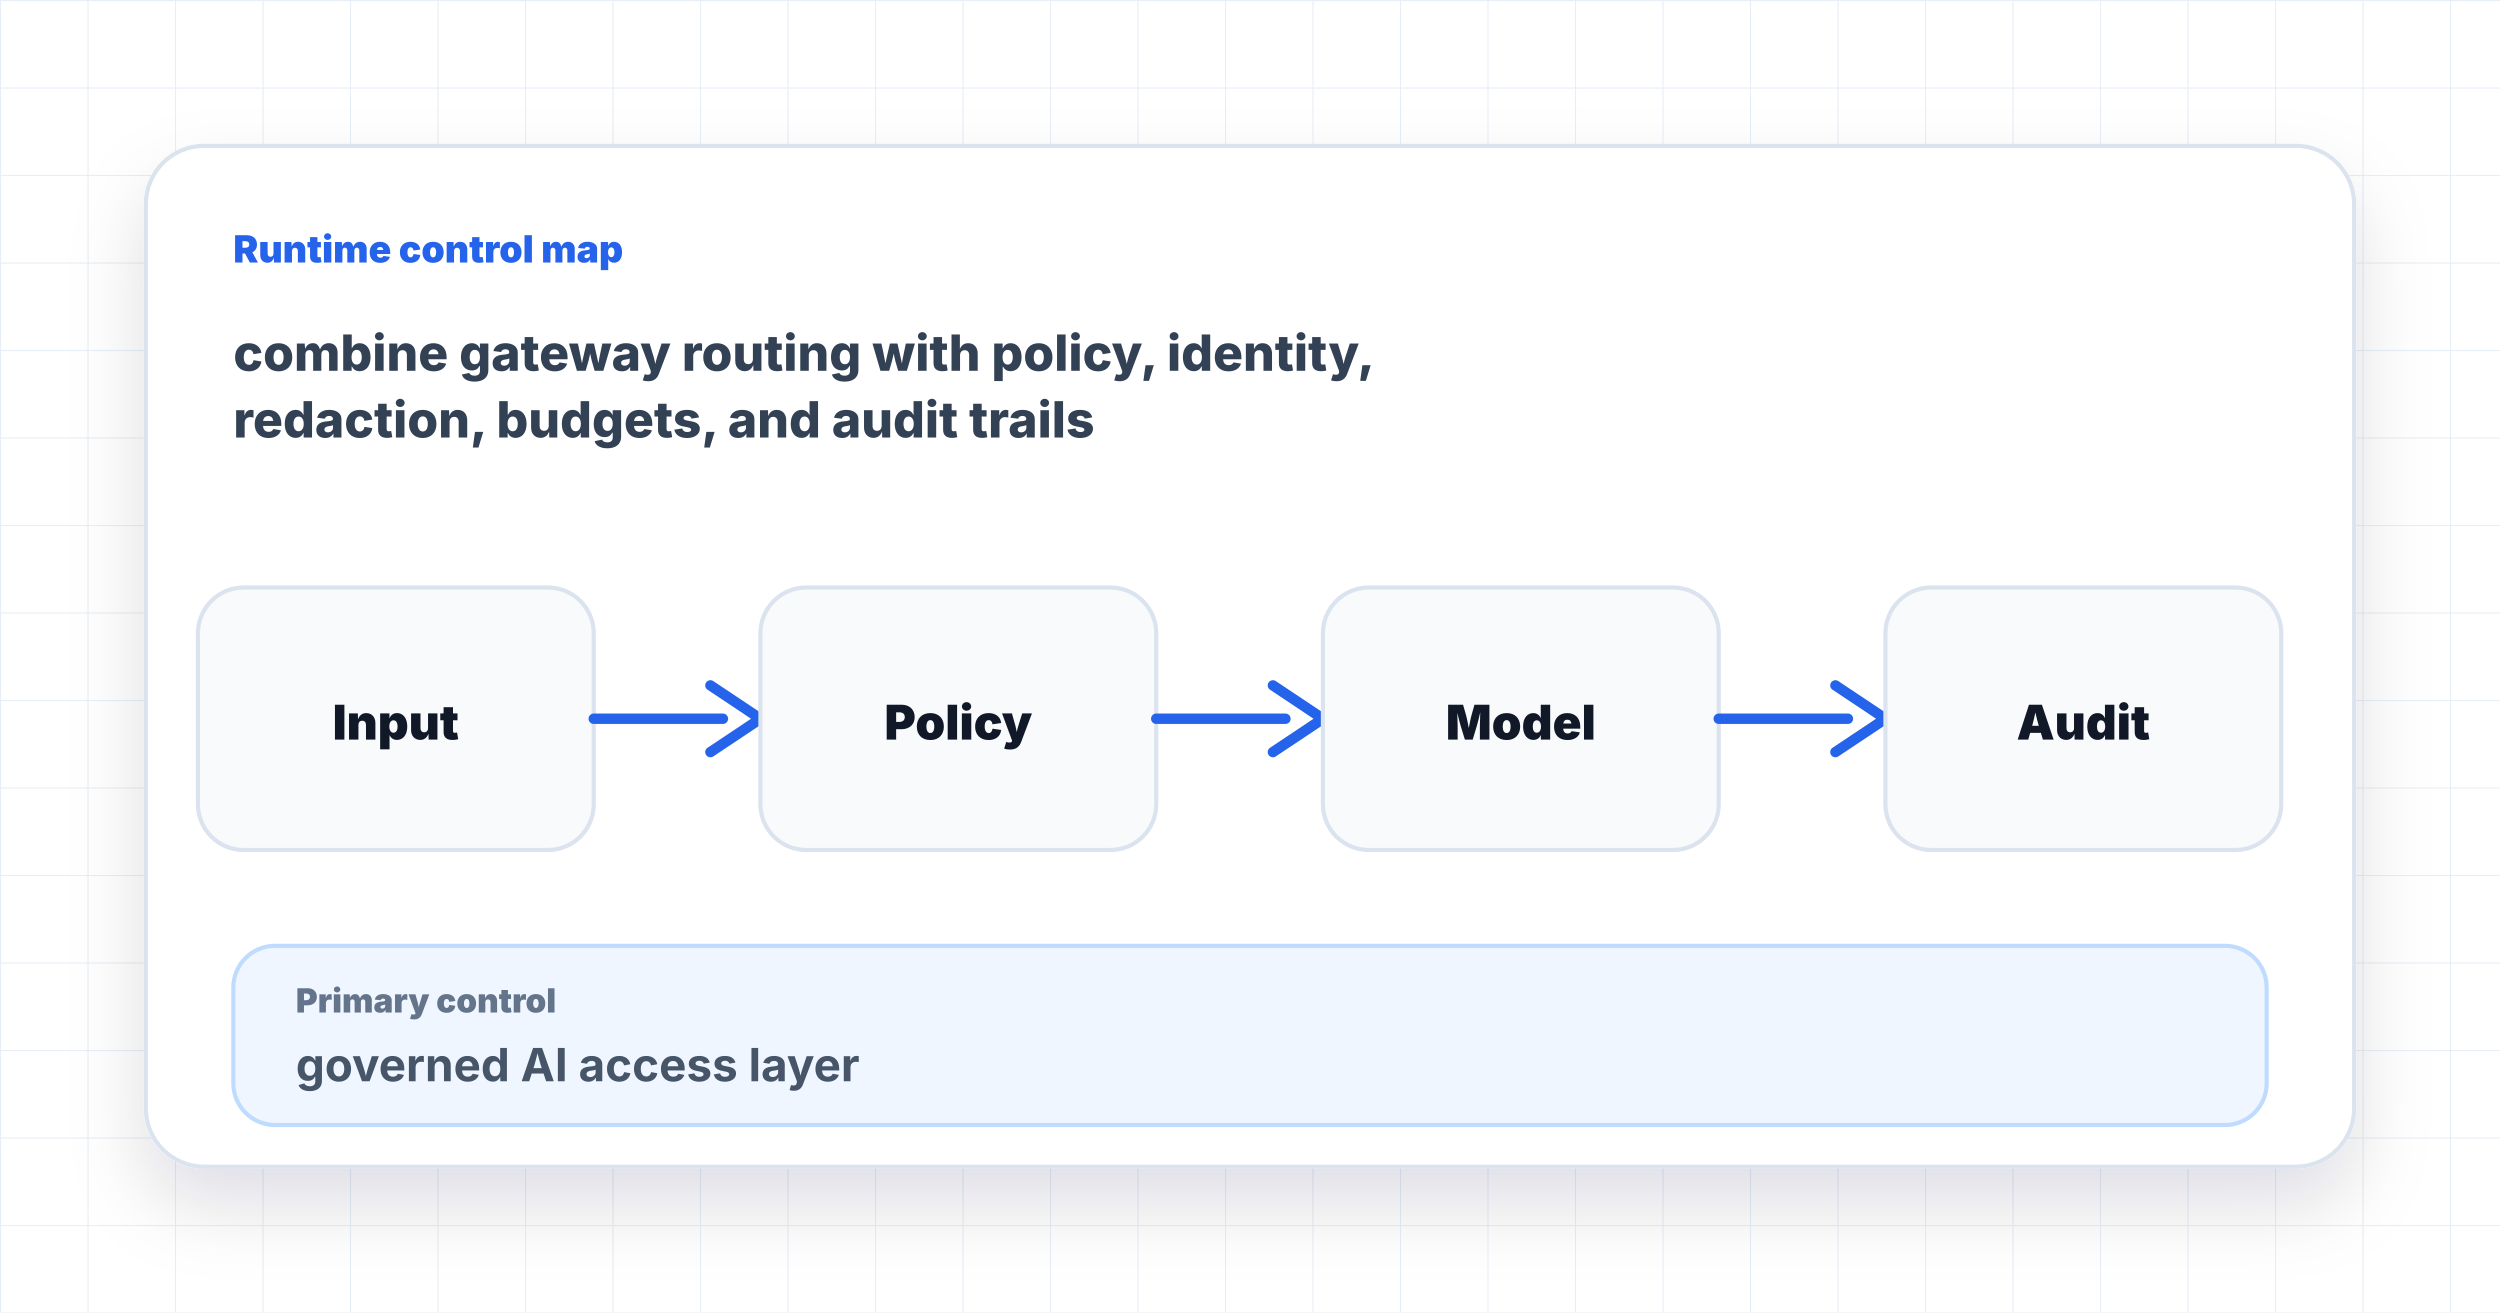
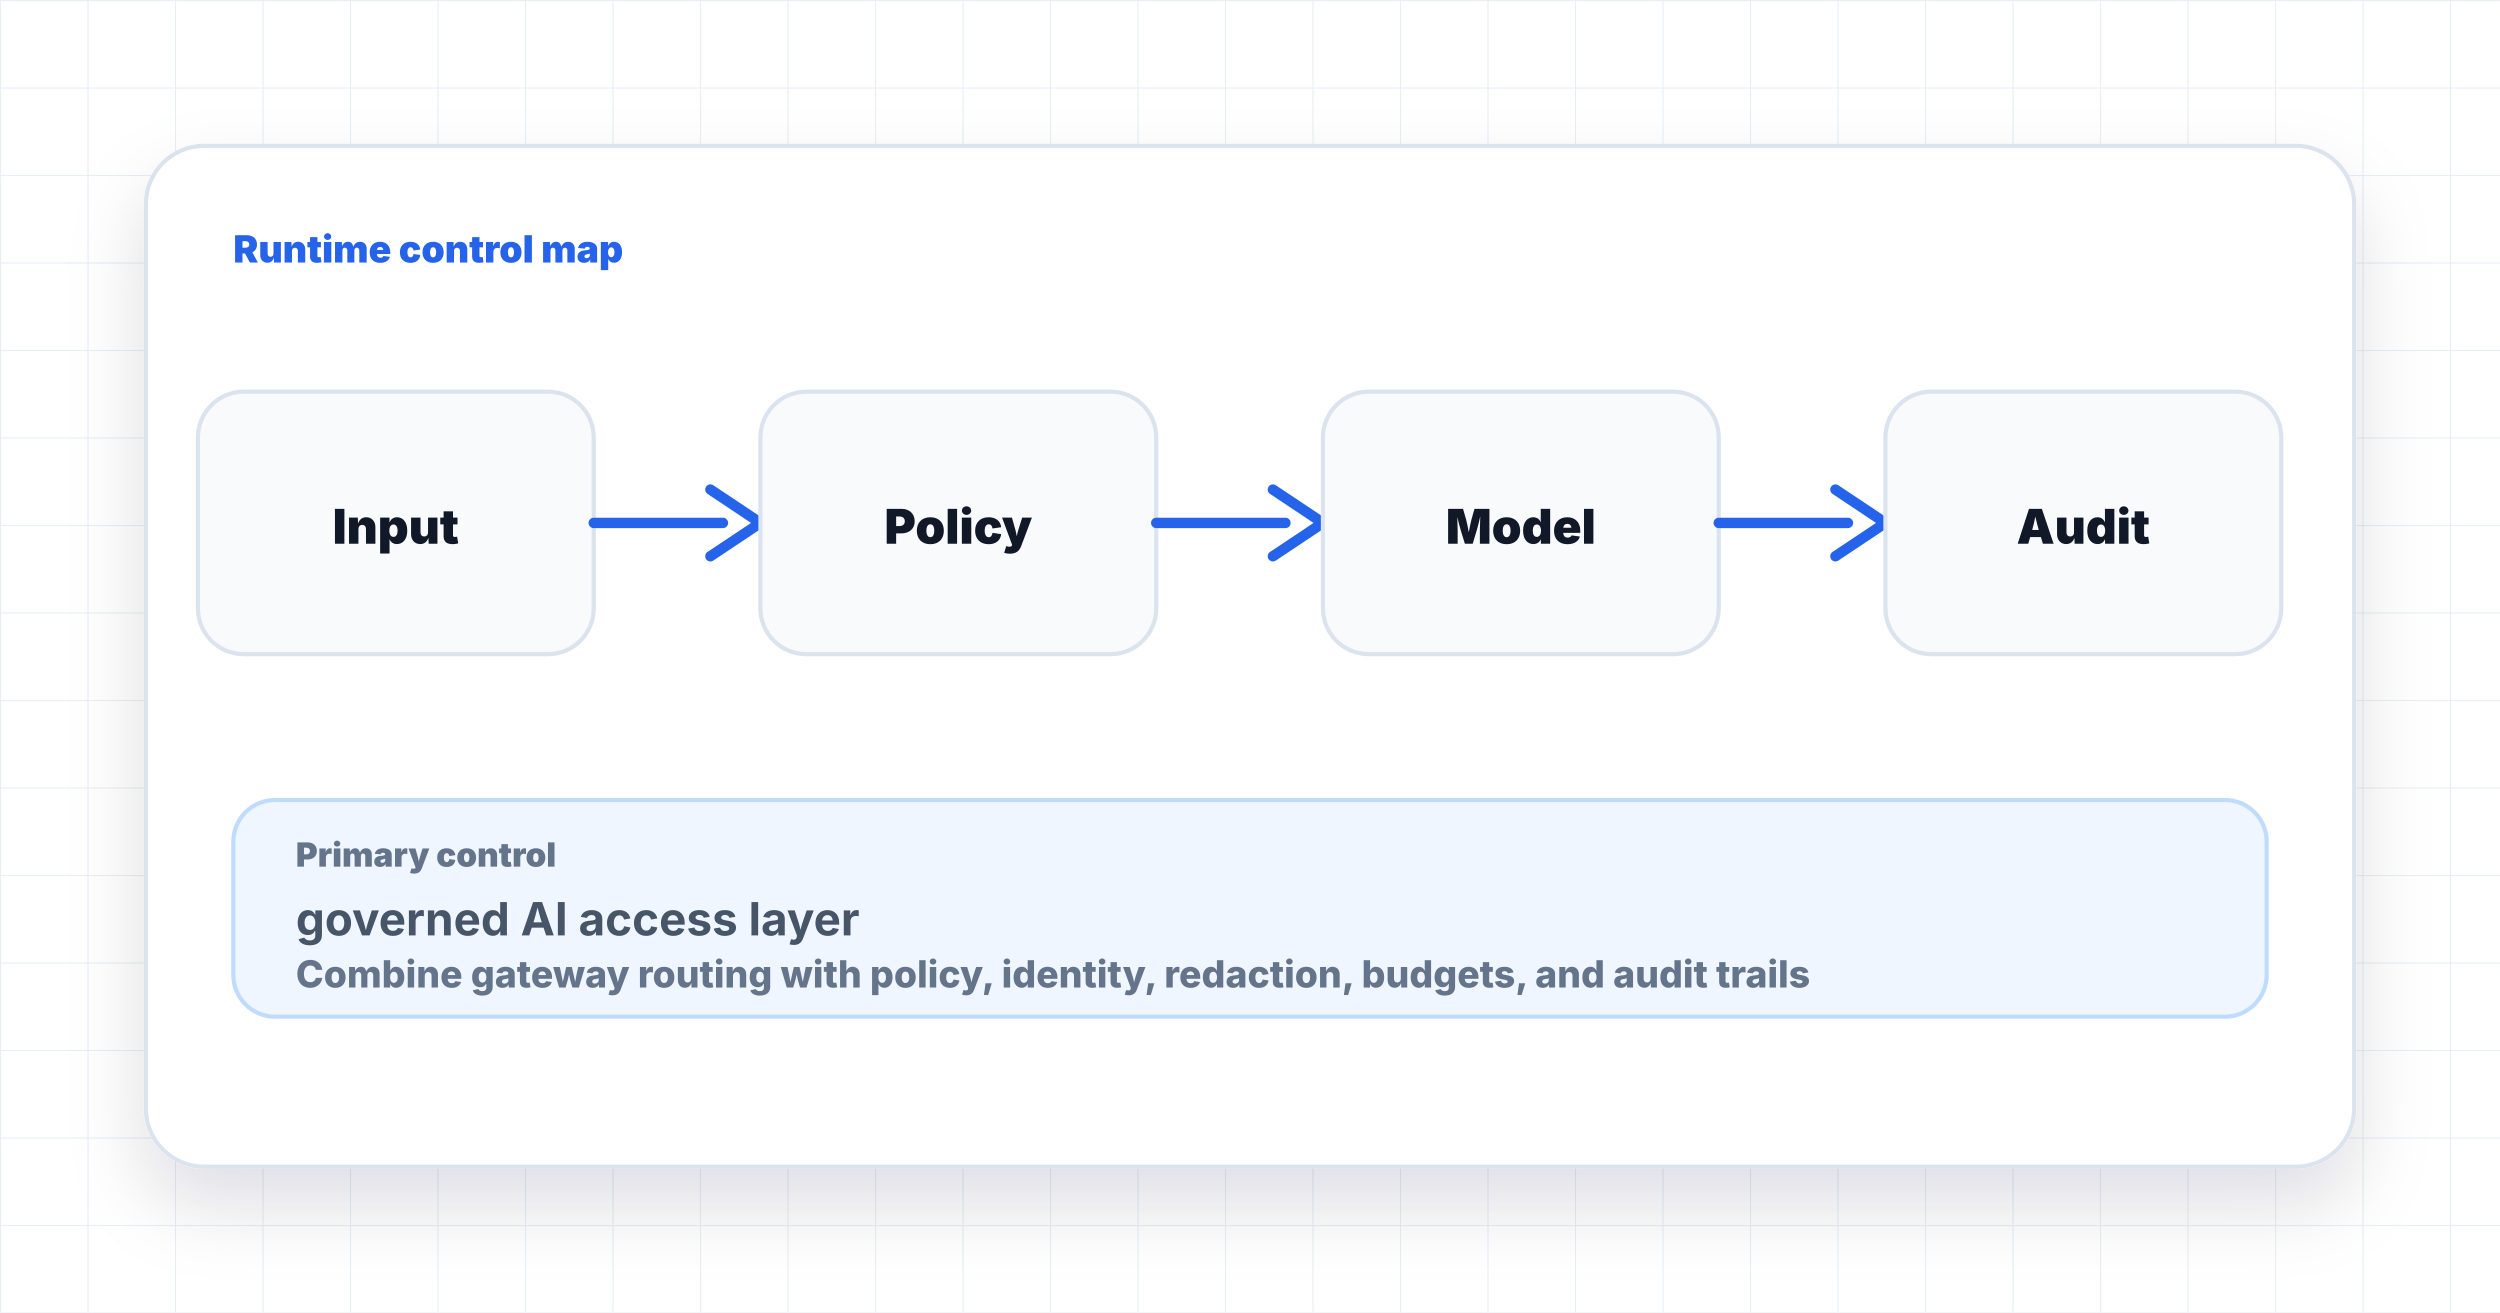
<svg xmlns="http://www.w3.org/2000/svg" width="1200" height="630" viewBox="0 0 1200 630" role="img" aria-label="ai gateway control map">
  <style>
            .eyebrow { font: 900 18px Inter, Arial, sans-serif; letter-spacing: 0; text-transform: uppercase; fill: #2563eb; }
            .title { font: 950 58px Inter, Arial, sans-serif; letter-spacing: 0; fill: #111827; }
            .subtitle { font: 800 24px Inter, Arial, sans-serif; fill: #334155; }
            .body { font: 700 22px Inter, Arial, sans-serif; fill: #475569; }
            .small { font: 800 18px Inter, Arial, sans-serif; fill: #64748b; }
            .label { font: 900 16px Inter, Arial, sans-serif; fill: #64748b; }
            .metric { font: 950 28px Inter, Arial, sans-serif; }
            .node { font: 950 23px Inter, Arial, sans-serif; fill: #111827; }
            .check { font: 800 18px Inter, Arial, sans-serif; fill: #334155; }
        </style>
  <defs>
    <pattern id="grid" width="42" height="42" patternUnits="userSpaceOnUse">
      <path d="M 42 0 L 0 0 0 42" fill="none" stroke="#e8eef6" stroke-width="1" />
    </pattern>
    <filter id="shadow" x="-20%" y="-20%" width="140%" height="150%">
      <feDropShadow dx="0" dy="18" stdDeviation="18" flood-color="#0f172a" flood-opacity="0.13" />
    </filter>
  </defs>
  <rect width="1200" height="630" fill="#ffffff" />
  <rect width="1200" height="630" fill="url(#grid)" />
  <rect x="70" y="70" width="1060" height="490" rx="28" fill="#ffffff" stroke="#dbe3ef" stroke-width="2" filter="url(#shadow)" />
  <text class="eyebrow" x="112" y="126">Runtime control map</text>
-   <text class="subtitle" x="112" y="178">
-     <tspan x="112" dy="0">combine gateway routing with policy, identity,</tspan>
-     <tspan x="112" dy="32">redaction, budgets, and audit trails</tspan>
-   </text>
-   <rect x="95" y="282" width="190" height="126" rx="22" fill="#f8fafc" stroke="#dbe3ef" stroke-width="2" />
-   <text class="node" x="190" y="355" text-anchor="middle">Input</text>
-   <path d="M 285 345 L 347 345" stroke="#2563eb" stroke-width="5" stroke-linecap="round" />
-   <path d="M 341 329 L 365 345 L 341 361" fill="none" stroke="#2563eb" stroke-width="5" stroke-linecap="round" stroke-linejoin="round" />
-   <rect x="365" y="282" width="190" height="126" rx="22" fill="#f8fafc" stroke="#dbe3ef" stroke-width="2" />
-   <text class="node" x="460" y="355" text-anchor="middle">Policy</text>
-   <path d="M 555 345 L 617 345" stroke="#2563eb" stroke-width="5" stroke-linecap="round" />
-   <path d="M 611 329 L 635 345 L 611 361" fill="none" stroke="#2563eb" stroke-width="5" stroke-linecap="round" stroke-linejoin="round" />
-   <rect x="635" y="282" width="190" height="126" rx="22" fill="#f8fafc" stroke="#dbe3ef" stroke-width="2" />
-   <text class="node" x="730" y="355" text-anchor="middle">Model</text>
-   <path d="M 825 345 L 887 345" stroke="#2563eb" stroke-width="5" stroke-linecap="round" />
-   <path d="M 881 329 L 905 345 L 881 361" fill="none" stroke="#2563eb" stroke-width="5" stroke-linecap="round" stroke-linejoin="round" />
-   <rect x="905" y="282" width="190" height="126" rx="22" fill="#f8fafc" stroke="#dbe3ef" stroke-width="2" />
-   <text class="node" x="1000" y="355" text-anchor="middle">Audit</text>
-   <rect x="112" y="454" width="976" height="86" rx="20" fill="#eff6ff" stroke="#bfdbfe" stroke-width="2" />
-   <text class="label" x="142" y="486">Primary control</text>
-   <text class="body" x="142" y="519">
+   <rect x="95" y="188" width="190" height="126" rx="22" fill="#f8fafc" stroke="#dbe3ef" stroke-width="2" />
+   <text class="node" x="190" y="261" text-anchor="middle">Input</text>
+   <path d="M 285 251 L 347 251" stroke="#2563eb" stroke-width="5" stroke-linecap="round" />
+   <path d="M 341 235 L 365 251 L 341 267" fill="none" stroke="#2563eb" stroke-width="5" stroke-linecap="round" stroke-linejoin="round" />
+   <rect x="365" y="188" width="190" height="126" rx="22" fill="#f8fafc" stroke="#dbe3ef" stroke-width="2" />
+   <text class="node" x="460" y="261" text-anchor="middle">Policy</text>
+   <path d="M 555 251 L 617 251" stroke="#2563eb" stroke-width="5" stroke-linecap="round" />
+   <path d="M 611 235 L 635 251 L 611 267" fill="none" stroke="#2563eb" stroke-width="5" stroke-linecap="round" stroke-linejoin="round" />
+   <rect x="635" y="188" width="190" height="126" rx="22" fill="#f8fafc" stroke="#dbe3ef" stroke-width="2" />
+   <text class="node" x="730" y="261" text-anchor="middle">Model</text>
+   <path d="M 825 251 L 887 251" stroke="#2563eb" stroke-width="5" stroke-linecap="round" />
+   <path d="M 881 235 L 905 251 L 881 267" fill="none" stroke="#2563eb" stroke-width="5" stroke-linecap="round" stroke-linejoin="round" />
+   <rect x="905" y="188" width="190" height="126" rx="22" fill="#f8fafc" stroke="#dbe3ef" stroke-width="2" />
+   <text class="node" x="1000" y="261" text-anchor="middle">Audit</text>
+   <rect x="112" y="384" width="976" height="104" rx="20" fill="#eff6ff" stroke="#bfdbfe" stroke-width="2" />
+   <text class="label" x="142" y="416">Primary control</text>
+   <text class="body" x="142" y="449">
    <tspan x="142" dy="0">governed AI access layer</tspan>
  </text>
+   <text class="small" x="142" y="474">
+     <tspan x="142" dy="0">Combine gateway routing with policy, identity, redaction, budgets, and audit trails</tspan>
+   </text>
</svg>
